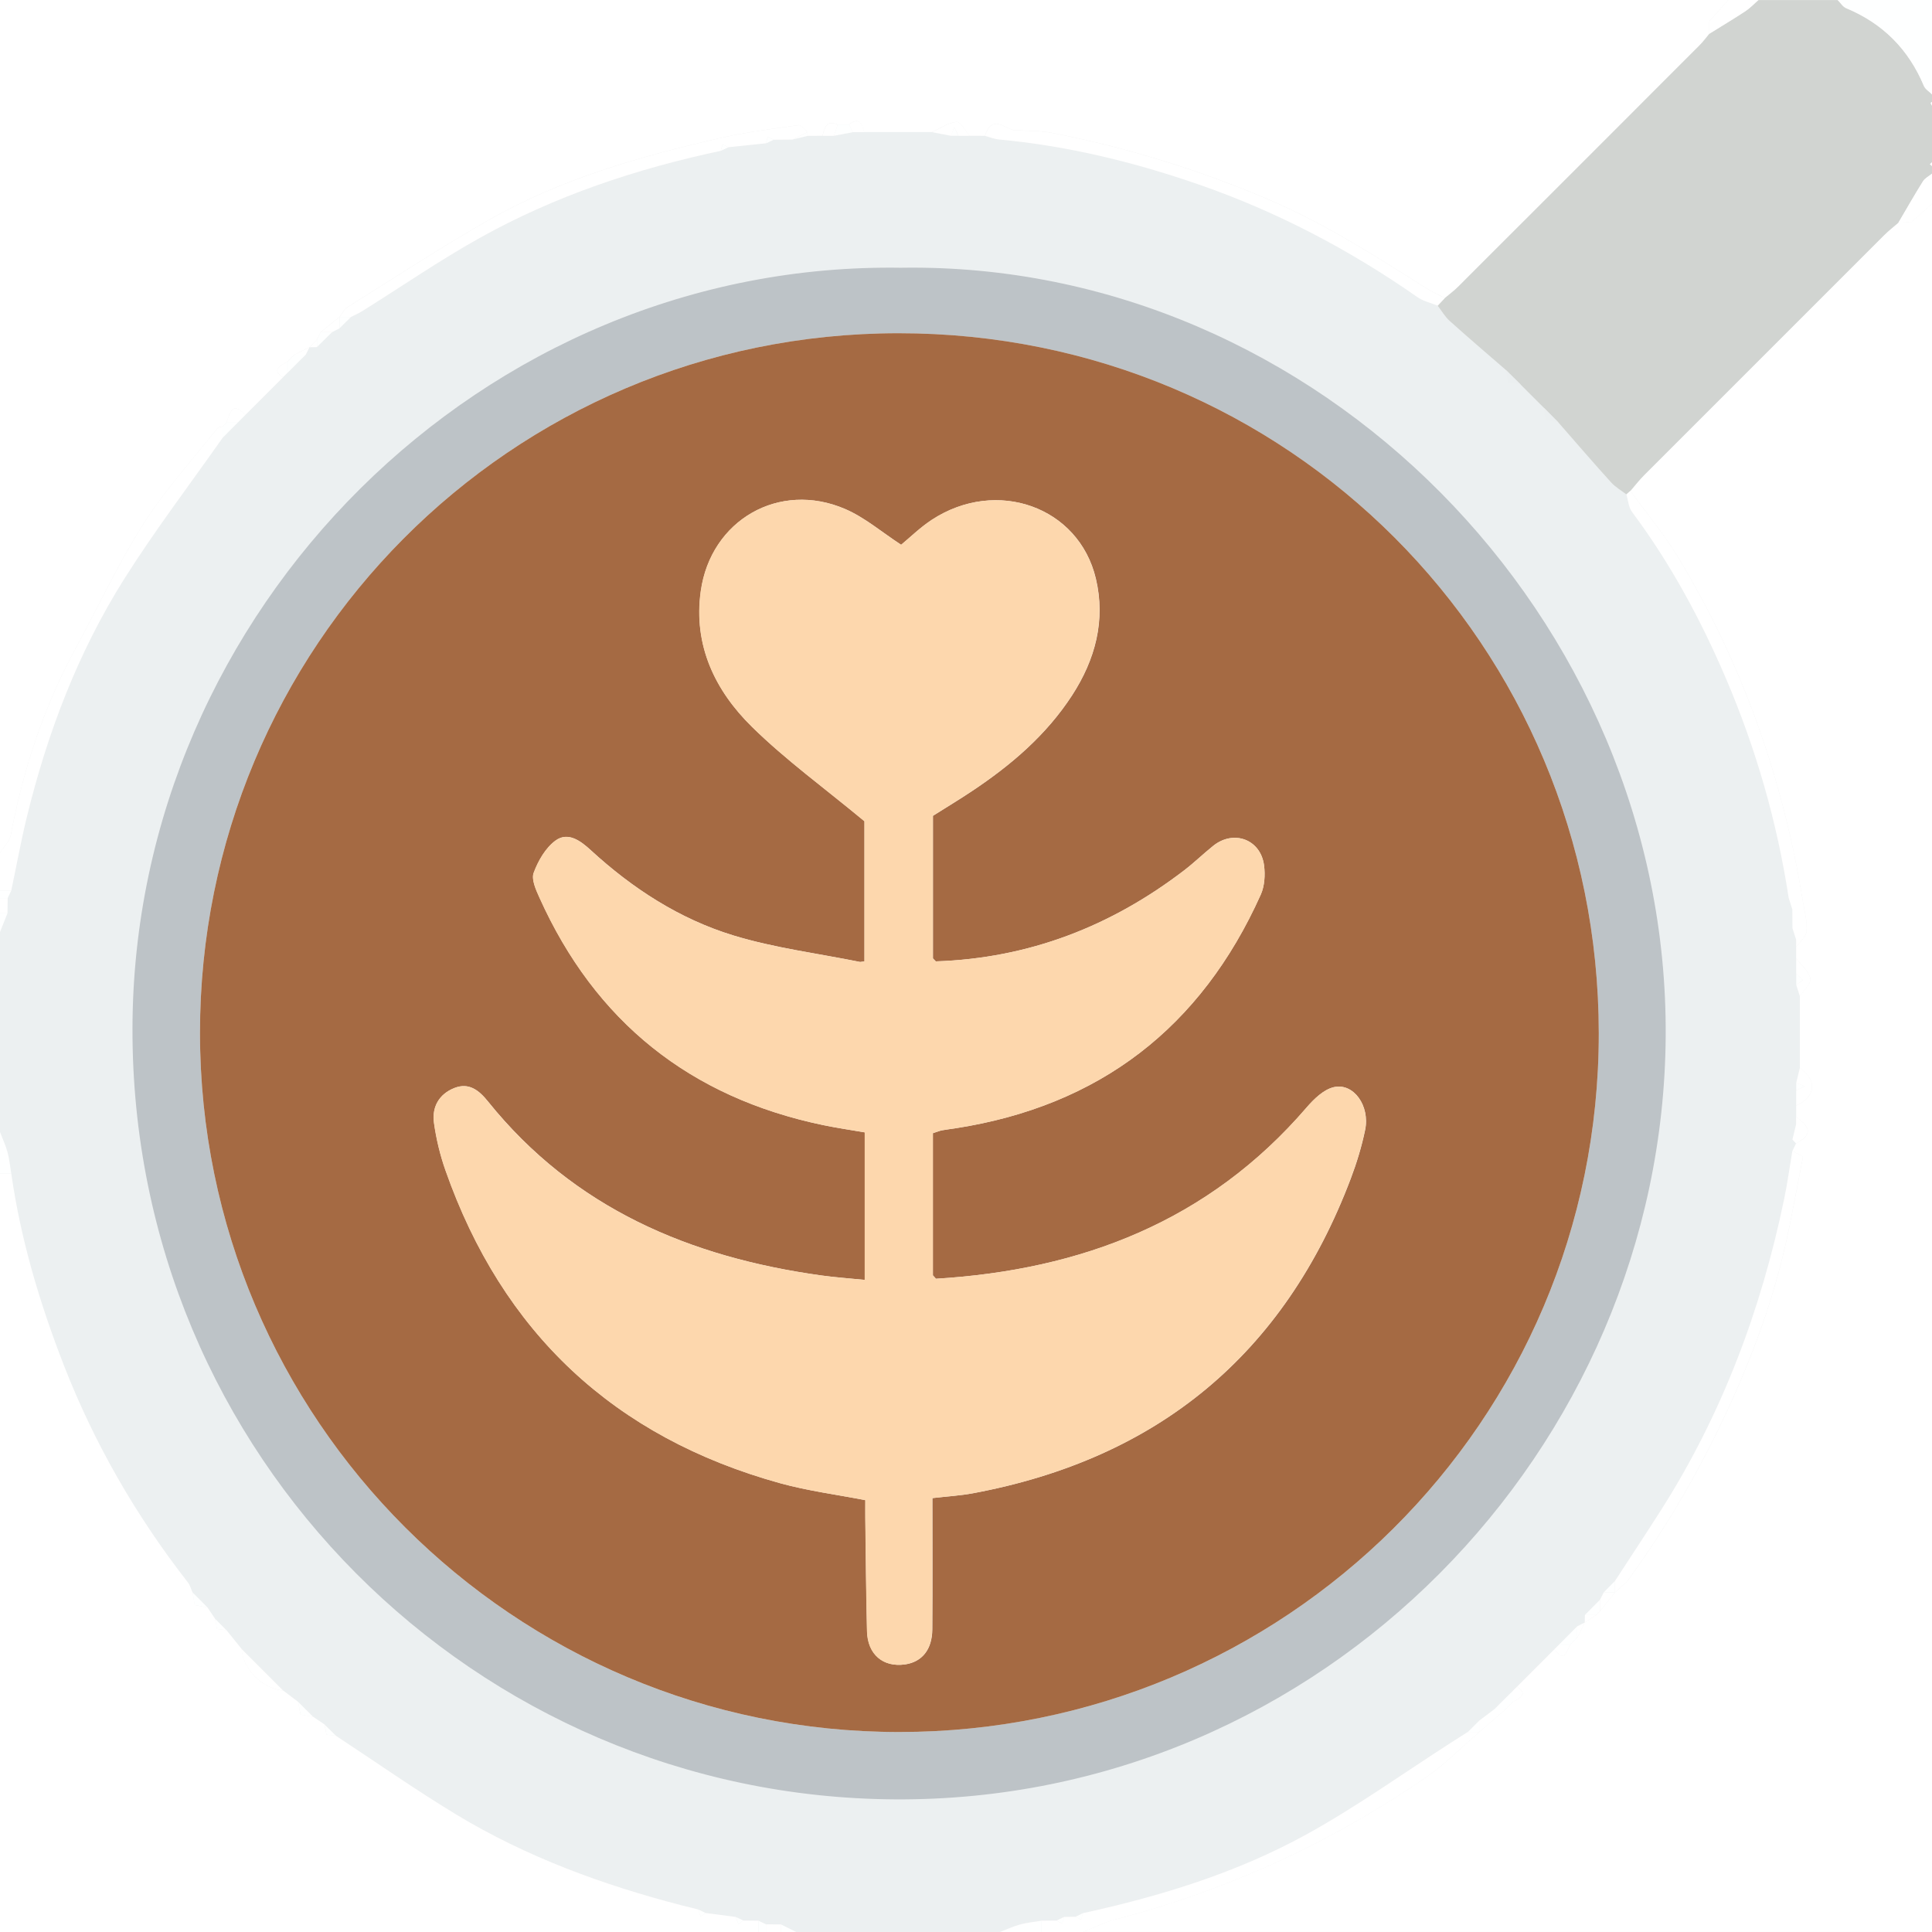
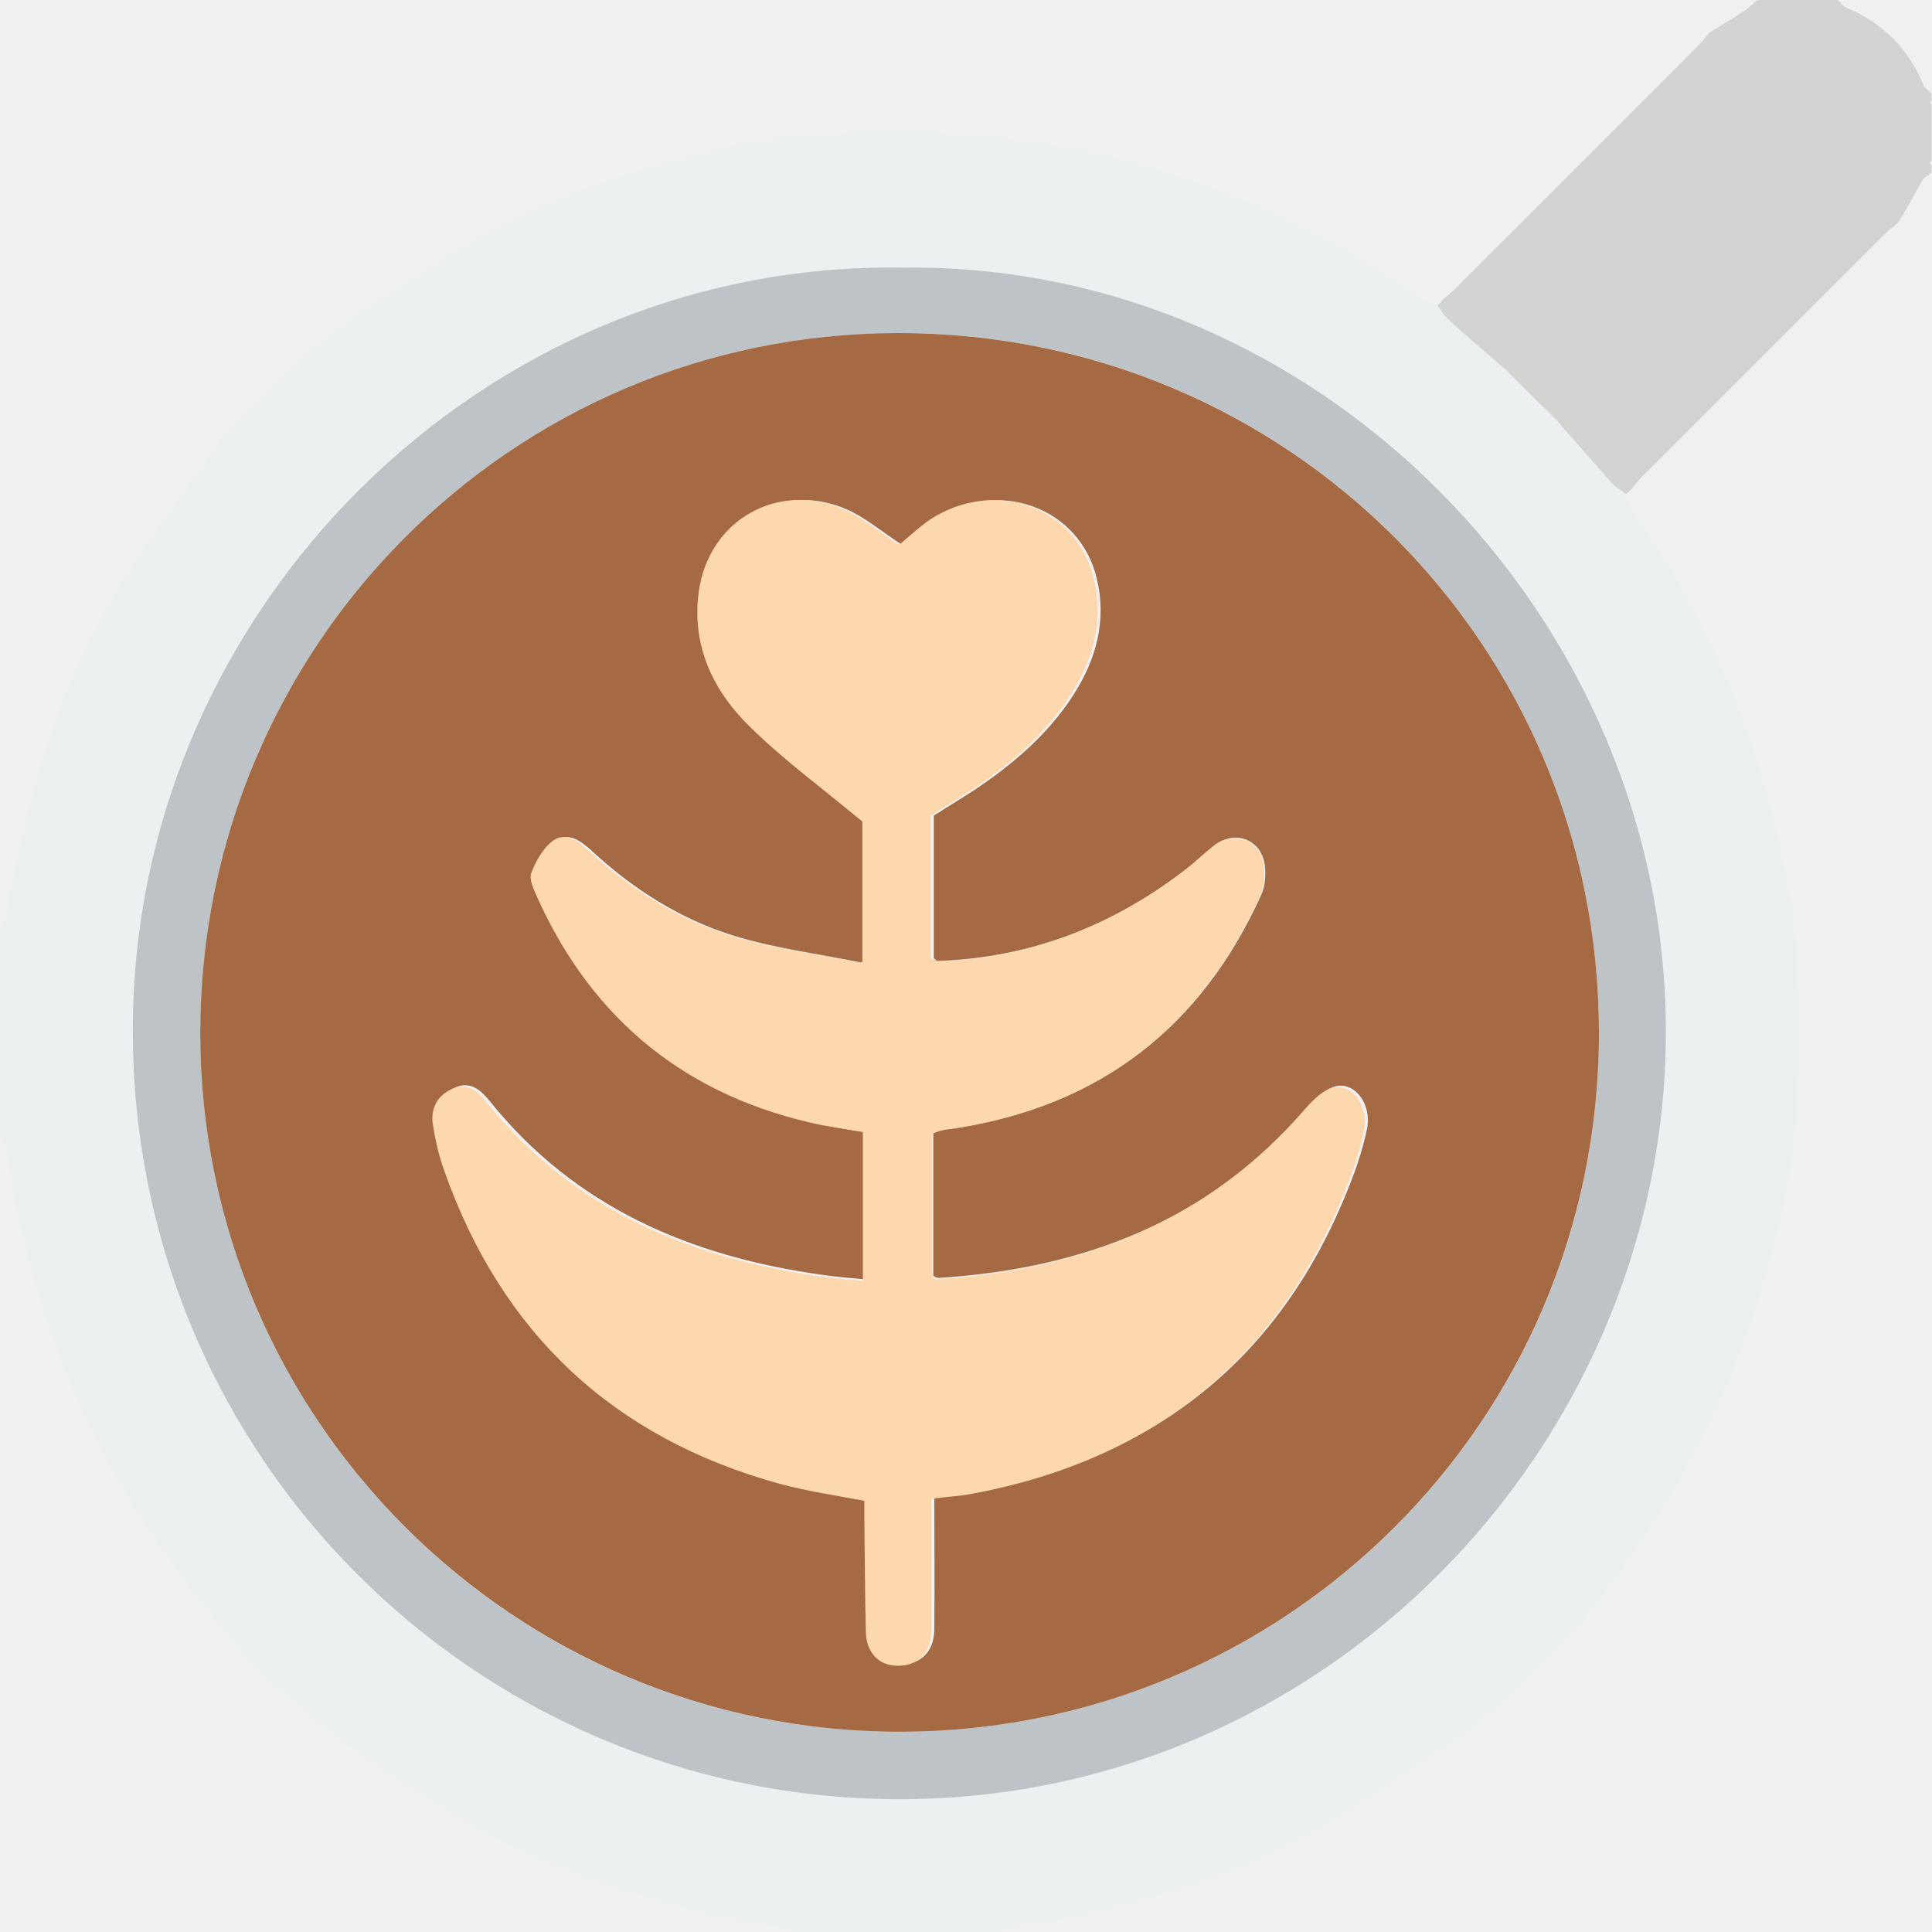
- <svg xmlns="http://www.w3.org/2000/svg" id="Layer_1" data-name="Layer 1" viewBox="0 0 384 384">
-   <defs>
-     <style>
-       .cls-1 {
-         fill: #fff;
-       }
- 
-       .cls-2 {
-         fill: #a56a43;
-       }
- 
-       .cls-3 {
-         fill: #d1d4d1;
-       }
- 
-       .cls-4 {
-         fill: #ebeff0;
-       }
- 
-       .cls-5 {
-         fill: #feffff;
-       }
- 
-       .cls-6 {
-         fill: #b57d55;
-       }
- 
-       .cls-7 {
-         fill: #cf9f76;
-       }
- 
-       .cls-8 {
-         fill: #bdc3c7;
-       }
- 
-       .cls-9 {
-         fill: #fdd7ad;
-       }
- 
-       .cls-10 {
-         fill: #ecf0f1;
-       }
-     </style>
-   </defs>
-   <path class="cls-10" d="m0,225v-39.75c.5-1.25,1-2.5,1.49-3.75,0-1,.02-2,.03-2.99.24-.5.48-1,.72-1.51,1.02-4.84,1.9-9.72,3.07-14.52,4.1-16.76,10.17-32.8,19.38-47.41,6.07-9.63,13.01-18.72,19.56-28.06,1-1,2-2.01,3-3.01.5-.5,1-1.01,1.5-1.51,2.5-2.5,4.99-5,7.49-7.49.25-.25.51-.5.76-.75,1.25-1.25,2.51-2.49,3.76-3.74.25-.5.5-.99.75-1.49,0,0,0,0,0,0,.5,0,.99-.02,1.49-.03,1-.99,2.01-1.99,3.01-2.98.5-.25.99-.51,1.49-.76l2.27-2.24c.75-.39,1.54-.72,2.26-1.17,7.79-4.87,15.37-10.1,23.39-14.57,14.97-8.35,31.1-13.72,47.84-17.28.5-.24,1.01-.48,1.51-.72,2.5-.26,4.99-.52,7.49-.78.5-.24,1.01-.48,1.51-.72,1.25-.01,2.49-.02,3.74-.03,1-.24,2-.48,3-.72,1,0,2-.02,3-.02.75,0,1.5,0,2.25,0,1.25-.24,2.51-.48,3.76-.72.75,0,1.49,0,2.24-.01,4.5,0,9,0,13.5,0,1.25.24,2.5.48,3.75.72.5,0,1,0,1.5,0,.75,0,1.5,0,2.25,0,1,0,2,0,3,.01.95.25,1.89.63,2.86.72,13.54,1.25,26.65,4.45,39.45,8.87,15.61,5.39,30.12,13,43.67,22.46,1.16.81,2.67,1.14,4.01,1.69.79,1.02,1.45,2.19,2.4,3.04,3.65,3.29,7.4,6.48,11.11,9.7.15.8.3,1.6.48,2.55.95.16,1.75.3,2.55.44,1.49,1.49,2.99,2.99,4.48,4.48.14.8.28,1.61.44,2.56.95.17,1.75.32,2.55.47,3.47,3.97,6.91,7.97,10.45,11.88.85.94,2.02,1.6,3.04,2.39.35,1.17.42,2.56,1.11,3.48,7.65,10.25,13.67,21.4,18.68,33.12,5.99,14.01,10.17,28.56,12.47,43.63.24.75.48,1.51.72,2.26,0,1.25.02,2.49.03,3.74.24.75.48,1.51.72,2.26,0,.5,0,.99.01,1.49,0,.75,0,1.5.01,2.25v3c0,.75,0,1.5,0,2.25.24.75.48,1.5.72,2.25,0,4.75,0,9.5,0,14.25-.24,1-.48,2-.72,3,0,.5,0,1,0,1.5,0,1,0,2,0,3v2.25c-.01.5-.02,1-.02,1.49-.24,1-.48,2-.73,3,.24.26.47.51.71.77-.24.5-.48.99-.72,1.49-.53,3.17-.96,6.36-1.62,9.51-4.57,22.1-12.38,42.92-24.56,62.01-2.99,4.68-6.05,9.31-9.08,13.97-.75.76-1.49,1.51-2.24,2.27-.25.5-.51.99-.76,1.49-1,1-1.99,2.01-2.99,3.01,0,.49-.02.99-.02,1.48,0,0,0,0,0,0-.5.25-.99.5-1.49.75-1.25,1.25-2.5,2.51-3.74,3.76-.25.25-.5.51-.75.76-2.5,2.5-5,5-7.49,7.49-.25.25-.51.5-.76.75-1.25,1.25-2.51,2.49-3.76,3.74-1,.75-1.99,1.5-2.99,2.26-.75.75-1.51,1.5-2.26,2.24-1.04.67-2.08,1.34-3.13,2-9.61,6.16-18.93,12.85-28.9,18.35-13.88,7.65-28.99,12.29-44.46,15.67-.5.24-1.01.48-1.51.72-.75,0-1.49.02-2.24.03-.5.24-1.01.48-1.51.72-1,.01-1.99.02-2.99.03-1.43.24-2.9.38-4.3.76-1.35.37-2.64.98-3.95,1.48h-40.5c-1-.5-2-1-3-1.49-1,0-2-.02-3-.02-.5-.24-1-.48-1.5-.72-1-.01-1.99-.02-2.99-.03-.5-.24-1.01-.48-1.51-.72-2-.26-3.99-.52-5.99-.78-.5-.24-1.01-.48-1.51-.72-1.08-.27-2.17-.52-3.25-.8-15.71-4.07-30.86-9.62-44.79-18.04-8.16-4.93-15.98-10.43-23.96-15.68-.75-.75-1.51-1.49-2.26-2.24-.75-.5-1.49-1.01-2.24-1.51-1-1-2.01-1.99-3.01-2.99-1-.75-1.99-1.51-2.99-2.26-2.75-2.75-5.5-5.5-8.26-8.26-1-1.25-2-2.49-3.01-3.74-.75-.75-1.5-1.51-2.25-2.26-.5-.75-1.01-1.49-1.51-2.24-1-1-1.99-2.01-2.99-3.01-.3-.66-.48-1.42-.92-1.98-10.31-13.23-18.61-27.62-24.69-43.26-4.78-12.3-8.54-24.89-10.41-38-.24-1.43-.38-2.9-.76-4.3-.37-1.35-.97-2.64-1.48-3.95ZM179.34,53.21C95.96,51.78,26.54,121.23,26.33,204.32c-.22,85.12,68.23,152.81,151.54,153.31,85,.51,152.67-69.7,153.2-151.7.54-83.12-69.12-153.9-151.73-152.73Z" />
-   <path class="cls-1" d="m56.24,75c-2.5,2.5-4.99,5-7.49,7.49-2.64-2.95-3.03-.3-3.75,1.51-.25.25-.5.5-.75.75-.35.11-.84.12-1.03.36-4.97,6.3-10.43,12.29-14.72,19.02-5.02,7.9-8.97,16.48-13.46,24.73-6.36,11.67-10.44,24.1-12.9,37.13C1.9,167.25.73,168.33,0,169.5c0-56.46,0-112.92,0-169.5,114.5,0,229,0,343.5,0-1.16,1.3-2.33,2.61-3.76,4.22,0,.56,0,1.52,0,2.48-.64.76-1.22,1.57-1.92,2.26-16.02,16.04-32.05,32.08-48.1,48.1-.78.78-1.69,1.44-2.55,2.16-1.2-.63-2.45-1.17-3.59-1.89-10.18-6.41-20.24-12.91-31.43-17.68-13.94-5.95-28.25-10.35-43.07-13.25-2.46-.48-5.03-.38-7.55-.55-2.08-.4-4.27-3.18-5.79,1.14-1,0-2,0-3-.01-.88-.98-1.84-2.82-2.64-2.75-1.67.14-3.25,1.29-4.87,2.02-4.5,0-9,0-13.5,0-.4-1.7-.97-3.05-3-1.51h-2.25c-2.26-.94-2.62.67-3,2.24-1,0-2,.02-3,.02,0-.25,0-.51,0-.76-.59-.48-1.25-1.44-1.76-1.37-5.15.73-10.34,1.36-15.4,2.52-16.13,3.69-32.02,8.19-46.48,16.5-9.44,5.42-18.58,11.39-27.81,17.17-.66.41-1.03,1.28-1.54,1.93-1.25,1-2.5,2-3.75,3-.25.5-.5,1-.75,1.5-.5.51-.99,1.01-1.49,1.52,0,0,0,0,0,0-1,.49-2.01.99-3.01,1.48-.5.5-1,1-1.5,1.5-2.24,1.13-2.43,1.89-.76,3Z" />
-   <path class="cls-1" d="m357.74,212.25c0-4.75,0-9.5,0-14.25.75-1.18,2.27-2.52,2.08-3.51-.29-1.46-1.81-2.68-2.81-4,0-.75,0-1.5-.01-2.25.74-1.07,2.02-2.1,2.09-3.21.13-1.97-.45-3.99-.77-5.98-3.94-24.29-12-47.11-24.72-68.19-2.81-4.66-6.35-8.87-9.55-13.29.89-1.03,1.72-2.12,2.68-3.08,15.92-15.94,31.85-31.87,47.79-47.79.87-.87,1.86-1.63,2.79-2.44,1.07-.06,2.13-.13,2.63-.16,1.63-1.45,2.85-2.53,4.06-3.61v343.5h-168.75c2.15-.84,4.25-1.91,6.47-2.49,22.33-5.84,43-15.31,61.97-28.43,3.7-2.56,6.89-5.87,10.32-8.83,1.75-1.5,3.5-3,5.25-4.5.5-.5,1-1,1.5-1.5,2.24-1.13,2.43-1.89.76-3,2.5-2.5,5-5,7.49-7.49,1.75,2.71,2.33.8,3-.76.5-.5,1-1,1.5-1.5.49-1,.99-2.01,1.48-3.01,0,0,0,0,0,0,.76-.49,1.51-.99,2.26-1.48.25-.25.5-.5.75-.75,1-1.25,2-2.5,3-3.75.95-.91,2.07-1.7,2.83-2.74,6.57-9.09,12.29-18.62,17.26-28.74,5.95-12.13,10.82-24.52,13.8-37.65,1.27-5.61,2.26-11.28,3.48-17.46-.54-.29-1.33-.72-2.11-1.15.24-.5.48-.99.72-1.49,3.1-1.65,3.11-3.04.03-5.26,0-.75,0-1.5,0-2.25,3.92-1.83,4.22-4.99.73-7.5Z" />
-   <path class="cls-1" d="m56.26,335.99c1,.75,1.99,1.51,2.99,2.26.15.8.3,1.59.48,2.53.94.17,1.73.32,2.53.46.75.5,1.49,1.01,2.24,1.51.12.66.25,1.31.38,2.03.74.08,1.31.15,1.87.21,7.97,5.24,15.8,10.74,23.96,15.68,13.93,8.42,29.07,13.97,44.79,18.04,1.08.28,2.17.53,3.25.8.15.42.29.84.5,1.41.47-.32.74-.5,1.01-.69,2,.26,3.99.52,5.99.78.15.42.29.84.5,1.41.47-.32.74-.51,1.01-.69,1,.01,1.99.02,2.99.03,0,.75,0,1.49,0,2.24H0v-150.75h2.24c1.87,13.1,5.63,25.69,10.41,38,6.08,15.64,14.37,30.03,24.69,43.26.44.56.62,1.31.92,1.98.14.8.29,1.6.46,2.54.94.18,1.73.33,2.53.48.5.75,1.01,1.49,1.51,2.24.12.66.24,1.32.37,2.03.74.09,1.31.16,1.88.22,1,1.25,2,2.49,3.01,3.74.32,4.09,4.16,7.94,8.26,8.26Z" />
-   <path class="cls-3" d="m377.31,44.27c-.93.81-1.92,1.57-2.79,2.44-15.94,15.92-31.87,31.85-47.79,47.79-.96.96-1.79,2.05-2.68,3.08-.26.23-.53.46-.79.69-1.02-.79-2.19-1.45-3.04-2.39-3.54-3.91-6.98-7.91-10.45-11.88-1-1.01-2-2.02-3-3.03-1.49-1.49-2.99-2.99-4.48-4.48-1.01-1-2.02-1.99-3.03-2.99-3.71-3.23-7.46-6.41-11.11-9.7-.95-.85-1.61-2.02-2.4-3.04.48-.51.95-1.01,1.43-1.52.85-.72,1.76-1.38,2.55-2.16,16.04-16.02,32.08-32.05,48.1-48.1.7-.7,1.28-1.51,1.92-2.26,2.4-1.49,4.83-2.94,7.18-4.49.94-.62,1.72-1.47,2.58-2.21.5,0,1,0,1.5,0h12.75c.5,0,1,0,1.5,0,.56.55,1.02,1.34,1.69,1.62,7.28,3.03,12.4,8.17,15.44,15.44.28.67,1.07,1.13,1.62,1.69v1.5c-.1.07-.29.18-.28.21.07.19.18.36.28.54v11.25c-.14.12-.28.25-.42.38.14.13.28.25.42.37v1.5c-.61.51-1.41.9-1.81,1.54-1.69,2.7-3.27,5.48-4.88,8.22Z" />
-   <path class="cls-1" d="m0,169.5c.73-1.17,1.9-2.25,2.14-3.51,2.46-13.03,6.55-25.46,12.9-37.13,4.49-8.24,8.44-16.82,13.46-24.73,4.28-6.74,9.75-12.73,14.72-19.02.19-.24.68-.24,1.03-.36v2.26c-6.55,9.33-13.48,18.42-19.56,28.06-9.21,14.61-15.29,30.65-19.38,47.41-1.17,4.8-2.05,9.68-3.07,14.52-.75,0-1.49,0-2.24,0,0-2.5,0-5,0-7.5Z" />
-   <path class="cls-1" d="m294,344.25c-3.43,2.96-6.62,6.26-10.32,8.83-18.96,13.12-39.63,22.6-61.97,28.43-2.22.58-4.31,1.65-6.47,2.49h-8.25v-2.24c1-.01,1.99-.02,2.99-.03.35.18.7.36,1.15.59.17-.63.27-.97.36-1.31.75,0,1.49-.02,2.24-.03.35.18.7.36,1.15.59.17-.63.27-.97.36-1.31,15.47-3.38,30.58-8.02,44.46-15.67,9.97-5.5,19.29-12.19,28.9-18.35,1.04-.67,2.08-1.34,3.13-2,.75,0,1.51,0,2.26,0Z" />
-   <path class="cls-5" d="m384,18.75c-.55-.56-1.34-1.02-1.62-1.69-3.04-7.27-8.16-12.41-15.44-15.44-.67-.28-1.13-1.07-1.69-1.62,6.25,0,12.5,0,18.75,0v18.75Z" />
-   <path class="cls-1" d="m349.5,0c-.86.74-1.64,1.59-2.58,2.21-2.36,1.55-4.79,3-7.18,4.49,0-.96,0-1.92,0-2.48C341.17,2.61,342.34,1.3,343.5,0c2,0,4,0,6,0Z" />
-   <path class="cls-1" d="m377.31,44.27c1.62-2.75,3.19-5.52,4.88-8.22.4-.64,1.19-1.04,1.81-1.54v6c-1.22,1.08-2.43,2.16-4.06,3.61-.5.03-1.56.09-2.63.16Z" />
-   <path class="cls-5" d="m207,381.76v2.24h-8.25c1.32-.5,2.6-1.11,3.95-1.48,1.4-.38,2.86-.52,4.3-.76Z" />
-   <path class="cls-5" d="m2.24,233.25H0c0-2.75,0-5.5,0-8.25.5,1.32,1.11,2.6,1.48,3.95.38,1.4.52,2.86.76,4.3Z" />
-   <path class="cls-5" d="m1.49,181.5c-.5,1.25-1,2.5-1.49,3.75v-3.75c.5,0,1,0,1.49,0Z" />
-   <path class="cls-5" d="m155.25,382.51c1,.5,2,1,3,1.49h-3c0-.5,0-1,0-1.49Z" />
-   <path class="cls-1" d="m155.25,382.51c0,.5,0,1,0,1.49h-3c0-.51,0-1.01,0-1.52,1,0,2,.02,3,.02Z" />
-   <path class="cls-1" d="m1.49,181.5c-.5,0-1,0-1.49,0v-3c.51,0,1.02,0,1.52,0,0,1-.02,2-.03,2.99Z" />
-   <path class="cls-5" d="m152.25,382.48c0,.51,0,1.01,0,1.52h-1.5c0-.75,0-1.49,0-2.24.5.24,1,.48,1.5.72Z" />
-   <path class="cls-5" d="m1.52,178.51c-.51,0-1.02,0-1.52,0v-1.5c.75,0,1.49,0,2.24,0-.24.5-.48,1-.72,1.51Z" />
-   <path class="cls-1" d="m384,33c-.14-.12-.28-.24-.42-.37.14-.13.28-.25.42-.38v.75Z" />
-   <path class="cls-5" d="m384,21c-.1-.18-.22-.35-.28-.54-.01-.03.18-.14.28-.21v.75Z" />
-   <path class="cls-8" d="m179.34,53.21c82.61-1.17,152.27,69.6,151.73,152.73-.53,82-68.2,152.21-153.2,151.7-83.31-.5-151.76-68.19-151.54-153.31.21-83.09,69.64-152.55,153.01-151.11Zm-.6,291.04c76.46,0,139.07-61.56,139.03-138.89-.04-77.04-61.67-139.16-139.21-139.13-77.25.03-138.84,62.55-138.81,139.09.03,76.69,62.33,138.98,138.99,138.93Z" />
-   <path class="cls-1" d="m287.17,59.23c-.48.51-.95,1.01-1.43,1.52-1.34-.55-2.85-.87-4.01-1.69-13.55-9.46-28.06-17.07-43.67-22.46-12.8-4.42-25.92-7.62-39.45-8.87-.97-.09-1.91-.48-2.86-.72,1.52-4.33,3.71-1.54,5.79-1.14,2.52.17,5.09.07,7.55.55,14.81,2.9,29.13,7.3,43.07,13.25,11.19,4.78,21.24,11.27,31.43,17.68,1.14.72,2.39,1.26,3.59,1.89Z" />
-   <path class="cls-1" d="m67.5,63c.51-.65.88-1.52,1.54-1.93,9.24-5.78,18.37-11.75,27.81-17.17,14.46-8.3,30.35-12.81,46.48-16.5,5.06-1.16,10.25-1.79,15.4-2.52.51-.07,1.17.89,1.76,1.37-1,.5-2,.99-3,1.49-1.25.01-2.49.02-3.74.03-.35-.18-.7-.36-1.15-.6-.17.63-.27.97-.36,1.31-2.5.26-4.99.52-7.49.78-.35-.18-.7-.36-1.15-.59-.17.63-.27.97-.36,1.31-16.74,3.56-32.87,8.93-47.84,17.28-8.01,4.47-15.6,9.7-23.39,14.57-.72.45-1.5.78-2.26,1.17-.75,0-1.51,0-2.26,0Z" />
-   <path class="cls-1" d="m323.26,98.26c.26-.23.53-.46.79-.69,3.2,4.42,6.74,8.64,9.55,13.29,12.71,21.09,20.78,43.9,24.72,68.19.32,1.99.9,4.01.77,5.98-.07,1.11-1.36,2.14-2.09,3.21,0-.5,0-.99-.01-1.49-.24-.75-.48-1.51-.72-2.26,0-1.25-.02-2.49-.03-3.74-.24-.75-.48-1.51-.72-2.26-2.3-15.07-6.48-29.62-12.47-43.63-5.01-11.72-11.03-22.88-18.68-33.12-.69-.92-.75-2.31-1.11-3.48Z" />
-   <path class="cls-1" d="m356.25,228.75c.79.43,1.58.86,2.11,1.15-1.22,6.18-2.21,11.85-3.48,17.46-2.98,13.14-7.85,25.52-13.8,37.65-4.97,10.13-10.69,19.66-17.26,28.74-.76,1.05-1.88,1.84-2.83,2.74,0-.75,0-1.51,0-2.26,3.03-4.66,6.1-9.29,9.08-13.97,12.17-19.09,19.98-39.91,24.56-62.01.65-3.15,1.08-6.34,1.62-9.51Z" />
-   <path class="cls-1" d="m56.26,335.99c-4.09-.32-7.94-4.16-8.26-8.26,2.75,2.75,5.5,5.5,8.26,8.26Z" />
-   <path class="cls-1" d="m185.25,26.26c1.62-.73,3.2-1.88,4.87-2.02.8-.07,1.75,1.77,2.64,2.75-.75,0-1.5,0-2.25,0-.22-.42-.43-.84-.87-1.71-.34.92-.48,1.32-.62,1.71-1.25-.24-2.5-.48-3.75-.72Z" />
-   <path class="cls-1" d="m357.74,212.25c3.49,2.51,3.19,5.67-.73,7.5,0-1,0-2,0-3,.42-.22.84-.43,1.71-.87-.92-.34-1.32-.48-1.71-.62.24-1,.48-2,.72-3Z" />
-   <path class="cls-1" d="m357.01,190.5c1,1.32,2.51,2.53,2.81,4,.2.99-1.32,2.33-2.08,3.51-.24-.75-.48-1.5-.72-2.25.44-.32.88-.64,1.32-.95-.44-.43-.89-.86-1.33-1.3,0-1,0-2,0-3Z" />
-   <path class="cls-1" d="m299.25,339.75c-1.75,1.5-3.5,3-5.25,4.5,0-.75,0-1.5,0-2.25,1-.75,1.99-1.5,2.99-2.26.75,0,1.51,0,2.26,0Z" />
-   <path class="cls-1" d="m357,222c3.07,2.22,3.06,3.61-.03,5.26-.24-.26-.47-.51-.71-.77.24-1,.48-2,.73-3v-1.49Z" />
-   <path class="cls-1" d="m45,84c.72-1.81,1.11-4.46,3.75-1.51-.5.5-1,1.01-1.5,1.51h-2.25Z" />
-   <path class="cls-1" d="m63.75,66c1.25-1,2.5-2,3.75-3,0,.75,0,1.5,0,2.25-.5.25-.99.51-1.49.76-.75,0-1.51,0-2.26,0Z" />
-   <path class="cls-1" d="m321,316.5c-1,1.25-2,2.5-3,3.75,0-.75,0-1.51,0-2.26.25-.5.51-.99.76-1.49.75,0,1.5,0,2.25,0Z" />
-   <path class="cls-5" d="m166.5,24.75h2.25c.25.51.51,1.01.76,1.52-1.25.24-2.51.48-3.76.72.25-.75.5-1.49.75-2.24Z" />
-   <path class="cls-5" d="m299.25,339.75c-.75,0-1.51,0-2.26,0,1.25-1.25,2.51-2.49,3.76-3.74,0,.75,0,1.5,0,2.25-.5.5-1,1-1.5,1.5Z" />
-   <path class="cls-5" d="m313.5,325.5c-.5.5-1,1-1.5,1.5-.75,0-1.5,0-2.25,0,1.25-1.25,2.5-2.51,3.74-3.76,0,.75,0,1.51,0,2.26Z" />
-   <path class="cls-5" d="m57,72c.5-.5,1-1,1.5-1.5.75,0,1.51,0,2.26,0-1.25,1.25-2.51,2.49-3.76,3.74,0-.75,0-1.5,0-2.24Z" />
-   <path class="cls-1" d="m166.5,24.75c-.25.75-.5,1.49-.75,2.24-.75,0-1.5,0-2.25,0,.38-1.57.74-3.18,3-2.24Z" />
-   <path class="cls-1" d="m57,72c0,.75,0,1.5,0,2.24-.25.25-.51.5-.76.75-1.67-1.11-1.48-1.87.76-3Z" />
-   <path class="cls-1" d="m309.75,327c.75,0,1.5,0,2.25,0-.67,1.56-1.25,3.47-3,.76.25-.25.5-.51.75-.76Z" />
-   <path class="cls-1" d="m169.51,26.27c-.25-.51-.51-1.01-.76-1.52,2.03-1.55,2.6-.2,3,1.51-.75,0-1.49,0-2.24.01Z" />
-   <path class="cls-1" d="m300.75,338.25c0-.75,0-1.5,0-2.25.25-.25.51-.5.76-.75,1.67,1.11,1.48,1.87-.76,3Z" />
-   <path class="cls-5" d="m62.26,341.25c-.8-.15-1.6-.29-2.53-.46-.18-.93-.33-1.73-.48-2.53,1,1,2.01,1.99,3.01,2.99Z" />
-   <path class="cls-5" d="m317.99,317.99c0,.75,0,1.51,0,2.26-.25.25-.5.5-.75.75h-2.24c1-1,1.99-2.01,2.99-3.01Z" />
-   <path class="cls-5" d="m41.24,319.5c-.8-.15-1.59-.3-2.53-.48-.17-.94-.31-1.74-.46-2.54,1,1,1.99,2.01,2.99,3.01Z" />
-   <path class="cls-5" d="m63.75,66c.75,0,1.51,0,2.26,0-1,.99-2.01,1.99-3.01,2.98,0-.5,0-.99,0-1.49.25-.5.5-1,.75-1.5Z" />
-   <path class="cls-5" d="m45,84h2.25c-1,1-2,2.01-3,3.01,0-.75,0-1.51,0-2.26.25-.25.5-.5.75-.75Z" />
-   <path class="cls-4" d="m306.77,80.97c1,1.01,2,2.02,3,3.03-.8-.15-1.61-.3-2.55-.47-.16-.95-.3-1.75-.44-2.56Z" />
-   <path class="cls-4" d="m299.25,73.49c1.01,1,2.02,1.99,3.03,2.99-.8-.14-1.61-.28-2.55-.44-.18-.94-.33-1.75-.48-2.55Z" />
-   <path class="cls-1" d="m313.5,325.5c0-.75,0-1.51,0-2.26.5-.25.99-.5,1.49-.75-.5,1-.99,2.01-1.48,3.01Z" />
-   <path class="cls-5" d="m157.5,27.74c1-.5,2-.99,3-1.49,0,.25,0,.51,0,.76-1,.24-2,.48-3,.72Z" />
-   <path class="cls-1" d="m60.76,70.5c-.75,0-1.51,0-2.26,0,1-.5,2.01-.99,3.01-1.48-.25.5-.5.99-.75,1.49Z" />
-   <path class="cls-5" d="m356.99,223.49c-.24,1-.48,2-.73,3,.24-1,.48-2,.73-3Z" />
-   <path class="cls-5" d="m355.51,178.5c.24.75.48,1.51.72,2.26-.24-.75-.48-1.51-.72-2.26Z" />
-   <path class="cls-5" d="m357.01,193.5c.44.43.89.86,1.33,1.3-.44.32-.88.64-1.32.95,0-.75,0-1.5,0-2.25Z" />
-   <path class="cls-5" d="m321,316.5c-.75,0-1.5,0-2.25,0,.75-.76,1.49-1.51,2.24-2.27,0,.75,0,1.51,0,2.26Z" />
-   <path class="cls-1" d="m315.01,321h2.24c-.75.5-1.51.99-2.26,1.48,0-.5.02-.99.02-1.48Z" />
-   <path class="cls-5" d="m66.76,345c-.57-.07-1.14-.13-1.87-.21-.14-.71-.26-1.37-.38-2.03.75.75,1.51,1.49,2.26,2.24Z" />
-   <path class="cls-5" d="m356.26,184.5c.24.75.48,1.51.72,2.26-.24-.75-.48-1.51-.72-2.26Z" />
-   <path class="cls-5" d="m67.5,65.25c0-.75,0-1.5,0-2.25.75,0,1.51,0,2.26,0-.75.75-1.51,1.49-2.27,2.24Z" />
-   <path class="cls-5" d="m294,342c0,.75,0,1.5,0,2.25-.75,0-1.51,0-2.26,0,.75-.75,1.51-1.5,2.26-2.24Z" />
-   <path class="cls-5" d="m45,324c-.57-.07-1.13-.14-1.88-.22-.13-.72-.25-1.38-.37-2.03.75.75,1.5,1.51,2.25,2.26Z" />
-   <path class="cls-1" d="m63,67.5c0,.5,0,.99,0,1.49-.5,0-.99.02-1.49.03.5-.5.99-1.01,1.49-1.51Z" />
-   <path class="cls-5" d="m357.02,215.25c.39.14.78.29,1.71.62-.87.44-1.29.66-1.71.87,0-.5,0-1,0-1.5Z" />
-   <path class="cls-5" d="m143.25,29.99c.09-.34.19-.68.36-1.31.45.23.8.41,1.15.59-.5.24-1.01.48-1.51.72Z" />
-   <path class="cls-5" d="m140.26,380.23c-.27.19-.55.37-1.01.69-.2-.57-.35-.99-.5-1.41.5.24,1.01.48,1.51.72Z" />
-   <path class="cls-5" d="m215.25,380.26c-.09.34-.19.68-.36,1.31-.45-.23-.8-.41-1.15-.59.5-.24,1.01-.48,1.51-.72Z" />
-   <path class="cls-5" d="m147.76,381.73c-.27.19-.55.37-1.01.69-.2-.57-.35-.99-.5-1.41.5.24,1.01.48,1.51.72Z" />
-   <path class="cls-5" d="m211.5,381.01c-.09.34-.19.68-.36,1.31-.45-.23-.8-.41-1.15-.59.5-.24,1.01-.48,1.51-.72Z" />
-   <path class="cls-5" d="m152.25,28.49c.09-.34.19-.68.36-1.31.45.23.8.42,1.15.6-.5.24-1.01.48-1.51.72Z" />
-   <path class="cls-5" d="m189,26.98c.14-.39.29-.78.62-1.71.44.87.66,1.29.87,1.71-.5,0-1,0-1.5,0Z" />
-   <path class="cls-2" d="m178.74,344.25c-76.66.04-138.96-62.24-138.99-138.93-.03-76.54,61.56-139.06,138.81-139.09,77.54-.03,139.17,62.09,139.21,139.13.04,77.33-62.58,138.89-139.03,138.89Zm6.68-90.75v-28.27c.86-.28,1.32-.47,1.81-.57.86-.16,1.73-.25,2.59-.39,28.7-4.43,48.9-20.03,60.76-46.44.77-1.71.91-3.93.66-5.83-.67-5.17-6.04-7.16-10.11-3.88-1.95,1.56-3.74,3.31-5.72,4.83-14.57,11.18-30.94,17.52-49.4,18.13-.19-.2-.38-.39-.57-.59v-28.34c2.73-1.72,5.29-3.26,7.77-4.92,7.75-5.16,14.75-11.12,19.88-19.02,4.62-7.12,6.7-14.91,4.73-23.2-3.39-14.32-19.75-20.09-32.58-11.71-2.35,1.54-4.39,3.55-6.12,4.98-3.85-2.51-7.23-5.43-11.13-7.11-13.1-5.64-26.7,2.18-28.69,16.31-1.52,10.78,2.83,19.78,10.19,27,6.71,6.59,14.41,12.17,22.34,18.75v27.85c-.28.04-.57.08-.85.12-8.4-1.7-17-2.78-25.16-5.26-10.73-3.27-20.1-9.34-28.4-16.97-2-1.84-4.52-3.71-6.98-1.91-1.99,1.45-3.47,4.03-4.35,6.41-.49,1.33.45,3.4,1.15,4.95,11.09,24.65,29.93,39.68,56.37,45.2,2.74.57,5.52.97,8.28,1.45v29.32c-3.15-.32-5.85-.5-8.53-.87-26.23-3.62-49.28-13.37-66.34-34.57-1.76-2.19-3.76-3.87-6.72-2.69-3.03,1.21-4.46,3.77-4.03,6.9.44,3.18,1.2,6.38,2.27,9.41,11.34,32.32,33.56,53.11,66.56,62.24,5.47,1.51,11.16,2.24,16.9,3.36,0,1.33-.01,2.45,0,3.57.1,7.49.15,14.99.34,22.48.11,4.62,3.21,7.22,7.57,6.59,3.36-.49,5.37-2.96,5.4-6.97.06-8.6.02-17.2.02-26.08,2.94-.34,5.55-.49,8.11-.97,36.67-6.85,61.81-27.57,75.04-62.53,1.19-3.14,2.18-6.39,2.86-9.68.99-4.79-2.3-9.4-6.22-8.5-2.03.47-3.98,2.37-5.44,4.08-19.4,22.54-44.67,32.25-73.64,34-.2-.22-.39-.44-.59-.66Z" />
-   <path class="cls-9" d="m186.01,191.08c18.46-.61,34.82-6.95,49.4-18.13,1.98-1.52,3.78-3.27,5.72-4.83,4.08-3.27,9.44-1.29,10.11,3.88.25,1.9.11,4.12-.66,5.83-11.86,26.41-32.06,42.01-60.76,46.44-.86.13-1.73.22-2.59.39-.48.09-.95.29-1.81.57,0,9.37,0,18.82,0,28.27.2.22.39.44.59.66,28.97-1.75,54.25-11.46,73.64-34,1.47-1.7,3.41-3.61,5.44-4.08,3.92-.9,7.21,3.71,6.22,8.5-.68,3.29-1.67,6.54-2.86,9.68-13.23,34.96-38.37,55.68-75.04,62.53-2.55.48-5.17.62-8.11.97,0,8.88.04,17.48-.02,26.08-.03,4.01-2.04,6.48-5.4,6.97-4.36.63-7.46-1.97-7.57-6.59-.19-7.49-.23-14.99-.34-22.48-.02-1.12,0-2.23,0-3.57-5.75-1.12-11.44-1.85-16.9-3.36-33-9.13-55.22-29.92-66.56-62.24-1.06-3.03-1.83-6.23-2.27-9.41-.43-3.13,1-5.69,4.03-6.9,2.96-1.18,4.96.5,6.72,2.69,17.06,21.2,40.11,30.95,66.34,34.57,2.68.37,5.38.56,8.53.87v-29.32c-2.76-.48-5.54-.88-8.28-1.45-26.44-5.51-45.28-20.55-56.37-45.2-.7-1.55-1.65-3.62-1.15-4.95.88-2.38,2.36-4.96,4.35-6.41,2.47-1.8,4.98.07,6.98,1.91,8.3,7.62,17.67,13.7,28.4,16.97,8.16,2.49,16.76,3.56,25.16,5.26.28-.04.57-.08.85-.12v-27.85c-7.93-6.58-15.63-12.16-22.34-18.75-7.35-7.22-11.7-16.22-10.19-27,1.99-14.12,15.59-21.95,28.69-16.31,3.91,1.68,7.28,4.6,11.13,7.11,1.73-1.42,3.77-3.44,6.12-4.98,12.83-8.38,29.19-2.61,32.58,11.71,1.96,8.28-.11,16.08-4.73,23.2-5.13,7.9-12.13,13.86-19.88,19.02-2.49,1.65-5.05,3.2-7.77,4.92,0,9.42,0,18.88,0,28.34.19.2.38.39.57.59Z" />
-   <path class="cls-6" d="m186.01,191.08c-.19-.2-.38-.39-.57-.59.19.2.38.39.57.59Z" />
-   <path class="cls-6" d="m186.01,254.16c-.2-.22-.39-.44-.59-.66.2.22.39.44.59.66Z" />
-   <path class="cls-7" d="m171.82,191.09c-.28.04-.57.08-.85.12.28-.04.57-.08.85-.12Z" />
+ <svg xmlns="http://www.w3.org/2000/svg" version="1.1" id="Layer_1" x="0px" y="0px" viewBox="0 0 384 384" style="enable-background:new 0 0 384 384;" xml:space="preserve">
+   <style type="text/css">
+ 	.st0{fill:#ECF0F1;}
+ 	.st1{fill:#D1D4D1;}
+ 	.st2{fill:#BDC3C7;}
+ 	.st3{fill:#EBEFF0;}
+ 	.st4{fill:#A56A43;}
+ 	.st5{fill:#FDD7AD;}
+ 	.st6{fill:#B57D55;}
+ 	.st7{fill:#CF9F76;}
+ </style>
+   <path class="st0" d="M0,225v-39.8c0.5-1.2,1-2.5,1.5-3.8c0-1,0-2,0-3c0.2-0.5,0.5-1,0.7-1.5c1-4.8,1.9-9.7,3.1-14.5  c4.1-16.8,10.2-32.8,19.4-47.4c6.1-9.6,13-18.7,19.6-28.1c1-1,2-2,3-3c0.5-0.5,1-1,1.5-1.5c2.5-2.5,5-5,7.5-7.5  c0.2-0.2,0.5-0.5,0.8-0.8c1.2-1.2,2.5-2.5,3.8-3.7c0.2-0.5,0.5-1,0.8-1.5l0,0c0.5,0,1,0,1.5,0c1-1,2-2,3-3c0.5-0.2,1-0.5,1.5-0.8  l2.3-2.2c0.8-0.4,1.5-0.7,2.3-1.2c7.8-4.9,15.4-10.1,23.4-14.6c15-8.4,31.1-13.7,47.8-17.3c0.5-0.2,1-0.5,1.5-0.7  c2.5-0.3,5-0.5,7.5-0.8c0.5-0.2,1-0.5,1.5-0.7c1.2,0,2.5,0,3.7,0c1-0.2,2-0.5,3-0.7c1,0,2,0,3,0c0.8,0,1.5,0,2.2,0  c1.2-0.2,2.5-0.5,3.8-0.7c0.8,0,1.5,0,2.2,0c4.5,0,9,0,13.5,0c1.2,0.2,2.5,0.5,3.8,0.7c0.5,0,1,0,1.5,0c0.8,0,1.5,0,2.2,0  c1,0,2,0,3,0c0.9,0.2,1.9,0.6,2.9,0.7c13.5,1.2,26.6,4.4,39.4,8.9c15.6,5.4,30.1,13,43.7,22.5c1.2,0.8,2.7,1.1,4,1.7  c0.8,1,1.5,2.2,2.4,3c3.6,3.3,7.4,6.5,11.1,9.7c0.1,0.8,0.3,1.6,0.5,2.6c1,0.2,1.8,0.3,2.5,0.4c1.5,1.5,3,3,4.5,4.5  c0.1,0.8,0.3,1.6,0.4,2.6c1,0.2,1.8,0.3,2.5,0.5c3.5,4,6.9,8,10.5,11.9c0.9,0.9,2,1.6,3,2.4c0.4,1.2,0.4,2.6,1.1,3.5  c7.6,10.2,13.7,21.4,18.7,33.1c6,14,10.2,28.6,12.5,43.6c0.2,0.8,0.5,1.5,0.7,2.3c0,1.2,0,2.5,0,3.7c0.2,0.8,0.5,1.5,0.7,2.3  c0,0.5,0,1,0,1.5c0,0.8,0,1.5,0,2.2v3c0,0.8,0,1.5,0,2.2c0.2,0.8,0.5,1.5,0.7,2.2c0,4.8,0,9.5,0,14.2c-0.2,1-0.5,2-0.7,3  c0,0.5,0,1,0,1.5c0,1,0,2,0,3v2.2c0,0.5,0,1,0,1.5c-0.2,1-0.5,2-0.7,3c0.2,0.3,0.5,0.5,0.7,0.8c-0.2,0.5-0.5,1-0.7,1.5  c-0.5,3.2-1,6.4-1.6,9.5c-4.6,22.1-12.4,42.9-24.6,62c-3,4.7-6,9.3-9.1,14c-0.8,0.8-1.5,1.5-2.2,2.3c-0.2,0.5-0.5,1-0.8,1.5  c-1,1-2,2-3,3c0,0.5,0,1,0,1.5l0,0c-0.5,0.2-1,0.5-1.5,0.8c-1.2,1.2-2.5,2.5-3.7,3.8c-0.2,0.2-0.5,0.5-0.8,0.8c-2.5,2.5-5,5-7.5,7.5  c-0.2,0.2-0.5,0.5-0.8,0.8c-1.2,1.2-2.5,2.5-3.8,3.7c-1,0.8-2,1.5-3,2.3c-0.8,0.8-1.5,1.5-2.3,2.2c-1,0.7-2.1,1.3-3.1,2  c-9.6,6.2-18.9,12.9-28.9,18.4c-13.9,7.6-29,12.3-44.5,15.7c-0.5,0.2-1,0.5-1.5,0.7c-0.8,0-1.5,0-2.2,0c-0.5,0.2-1,0.5-1.5,0.7  c-1,0-2,0-3,0c-1.4,0.2-2.9,0.4-4.3,0.8c-1.4,0.4-2.6,1-3.9,1.5h-40.5c-1-0.5-2-1-3-1.5c-1,0-2,0-3,0c-0.5-0.2-1-0.5-1.5-0.7  c-1,0-2,0-3,0c-0.5-0.2-1-0.5-1.5-0.7c-2-0.3-4-0.5-6-0.8c-0.5-0.2-1-0.5-1.5-0.7c-1.1-0.3-2.2-0.5-3.2-0.8  c-15.7-4.1-30.9-9.6-44.8-18c-8.2-4.9-16-10.4-24-15.7c-0.8-0.8-1.5-1.5-2.3-2.2c-0.8-0.5-1.5-1-2.2-1.5c-1-1-2-2-3-3  c-1-0.8-2-1.5-3-2.3c-2.8-2.8-5.5-5.5-8.3-8.3c-1-1.2-2-2.5-3-3.7c-0.8-0.8-1.5-1.5-2.2-2.3c-0.5-0.8-1-1.5-1.5-2.2c-1-1-2-2-3-3  c-0.3-0.7-0.5-1.4-0.9-2c-10.3-13.2-18.6-27.6-24.7-43.3c-4.8-12.3-8.5-24.9-10.4-38c-0.2-1.4-0.4-2.9-0.8-4.3  C1.1,227.6,0.5,226.3,0,225L0,225z M179.4,53.2c-83.4-1.4-152.8,68-153,151.1c-0.2,85.1,68.2,152.8,151.5,153.3  c85,0.5,152.7-69.7,153.2-151.7C331.6,122.8,262,52,179.4,53.2L179.4,53.2z" />
+   <path class="st1" d="M377.3,44.2c-0.9,0.8-1.9,1.6-2.8,2.4c-15.9,15.9-31.9,31.9-47.8,47.8c-1,1-1.8,2.1-2.7,3.1  c-0.3,0.2-0.5,0.5-0.8,0.7c-1-0.8-2.2-1.4-3-2.4c-3.5-3.9-7-7.9-10.5-11.9c-1-1-2-2-3-3c-1.5-1.5-3-3-4.5-4.5c-1-1-2-2-3-3  c-3.7-3.2-7.5-6.4-11.1-9.7c-1-0.8-1.6-2-2.4-3c0.5-0.5,1-1,1.4-1.5c0.9-0.7,1.8-1.4,2.5-2.2c16-16,32.1-32,48.1-48.1  c0.7-0.7,1.3-1.5,1.9-2.3c2.4-1.5,4.8-2.9,7.2-4.5c0.9-0.6,1.7-1.5,2.6-2.2c0.5,0,1,0,1.5,0h12.8c0.5,0,1,0,1.5,0  c0.6,0.6,1,1.3,1.7,1.6c7.3,3,12.4,8.2,15.4,15.4c0.3,0.7,1.1,1.1,1.6,1.7v1.5c-0.1,0.1-0.3,0.2-0.3,0.2c0.1,0.2,0.2,0.4,0.3,0.5  v11.2c-0.1,0.1-0.3,0.2-0.4,0.4c0.1,0.1,0.3,0.2,0.4,0.4v1.5c-0.6,0.5-1.4,0.9-1.8,1.5C380.5,38.7,379,41.5,377.3,44.2L377.3,44.2z" />
+   <path class="st2" d="M179.4,53.2C262,52,331.6,122.8,331.1,205.9c-0.5,82-68.2,152.2-153.2,151.7c-83.3-0.5-151.8-68.2-151.5-153.3  C26.6,121.2,96,51.8,179.4,53.2L179.4,53.2z M178.8,344.2c76.5,0,139.1-61.6,139-138.9c0-77-61.7-139.2-139.2-139.1  c-77.2,0-138.8,62.6-138.8,139.1C39.8,282,102.1,344.3,178.8,344.2z" />
+   <path class="st3" d="M306.8,80.9c1,1,2,2,3,3c-0.8-0.2-1.6-0.3-2.5-0.5C307.1,82.6,307,81.8,306.8,80.9L306.8,80.9z" />
+   <path class="st3" d="M299.3,73.5c1,1,2,2,3,3c-0.8-0.1-1.6-0.3-2.5-0.4C299.6,75.1,299.4,74.3,299.3,73.5z" />
+   <path class="st4" d="M178.8,344.2c-76.7,0-139-62.2-139-138.9c0-76.5,61.6-139.1,138.8-139.1c77.5,0,139.2,62.1,139.2,139.1  C317.8,282.7,255.2,344.2,178.8,344.2L178.8,344.2z M185.5,253.5v-28.3c0.9-0.3,1.3-0.5,1.8-0.6c0.9-0.2,1.7-0.2,2.6-0.4  c28.7-4.4,48.9-20,60.8-46.4c0.8-1.7,0.9-3.9,0.7-5.8c-0.7-5.2-6-7.2-10.1-3.9c-1.9,1.6-3.7,3.3-5.7,4.8  c-14.6,11.2-30.9,17.5-49.4,18.1c-0.2-0.2-0.4-0.4-0.6-0.6v-28.3c2.7-1.7,5.3-3.3,7.8-4.9c7.8-5.2,14.8-11.1,19.9-19  c4.6-7.1,6.7-14.9,4.7-23.2c-3.4-14.3-19.8-20.1-32.6-11.7c-2.4,1.5-4.4,3.6-6.1,5c-3.9-2.5-7.2-5.4-11.1-7.1  c-13.1-5.6-26.7,2.2-28.7,16.3c-1.5,10.8,2.8,19.8,10.2,27c6.7,6.6,14.4,12.2,22.3,18.8v27.9c-0.3,0-0.6,0.1-0.9,0.1  c-8.4-1.7-17-2.8-25.2-5.3c-10.7-3.3-20.1-9.3-28.4-17c-2-1.8-4.5-3.7-7-1.9c-2,1.4-3.5,4-4.3,6.4c-0.5,1.3,0.4,3.4,1.2,4.9  c11.1,24.6,29.9,39.7,56.4,45.2c2.7,0.6,5.5,1,8.3,1.4v29.3c-3.1-0.3-5.9-0.5-8.5-0.9c-26.2-3.6-49.3-13.4-66.3-34.6  c-1.8-2.2-3.8-3.9-6.7-2.7c-3,1.2-4.5,3.8-4,6.9c0.4,3.2,1.2,6.4,2.3,9.4c11.3,32.3,33.6,53.1,66.6,62.2c5.5,1.5,11.2,2.2,16.9,3.4  c0,1.3,0,2.5,0,3.6c0.1,7.5,0.1,15,0.3,22.5c0.1,4.6,3.2,7.2,7.6,6.6c3.4-0.5,5.4-3,5.4-7c0.1-8.6,0-17.2,0-26.1  c2.9-0.3,5.6-0.5,8.1-1c36.7-6.9,61.8-27.6,75-62.5c1.2-3.1,2.2-6.4,2.9-9.7c1-4.8-2.3-9.4-6.2-8.5c-2,0.5-4,2.4-5.4,4.1  c-19.4,22.5-44.7,32.2-73.6,34C185.9,253.9,185.7,253.7,185.5,253.5L185.5,253.5z" />
+   <path class="st5" d="M186,191.1c18.5-0.6,34.8-6.9,49.4-18.1c2-1.5,3.8-3.3,5.7-4.8c4.1-3.3,9.4-1.3,10.1,3.9  c0.2,1.9,0.1,4.1-0.7,5.8c-11.9,26.4-32.1,42-60.8,46.4c-0.9,0.1-1.7,0.2-2.6,0.4c-0.5,0.1-0.9,0.3-1.8,0.6c0,9.4,0,18.8,0,28.3  c0.2,0.2,0.4,0.4,0.6,0.7c29-1.8,54.2-11.5,73.6-34c1.5-1.7,3.4-3.6,5.4-4.1c3.9-0.9,7.2,3.7,6.2,8.5c-0.7,3.3-1.7,6.5-2.9,9.7  c-13.2,35-38.4,55.7-75,62.5c-2.6,0.5-5.2,0.6-8.1,1c0,8.9,0,17.5,0,26.1c0,4-2,6.5-5.4,7c-4.4,0.6-7.5-2-7.6-6.6  c-0.2-7.5-0.2-15-0.3-22.5c0-1.1,0-2.2,0-3.6c-5.8-1.1-11.4-1.9-16.9-3.4c-33-9.1-55.2-29.9-66.6-62.2c-1.1-3-1.8-6.2-2.3-9.4  c-0.4-3.1,1-5.7,4-6.9c3-1.2,5,0.5,6.7,2.7c17.1,21.2,40.1,30.9,66.3,34.6c2.7,0.4,5.4,0.6,8.5,0.9V225c-2.8-0.5-5.5-0.9-8.3-1.4  c-26.4-5.5-45.3-20.6-56.4-45.2c-0.7-1.6-1.7-3.6-1.2-4.9c0.9-2.4,2.4-5,4.3-6.4c2.5-1.8,5,0.1,7,1.9c8.3,7.6,17.7,13.7,28.4,17  c8.2,2.5,16.8,3.6,25.2,5.3c0.3,0,0.6-0.1,0.9-0.1v-27.9c-7.9-6.6-15.6-12.2-22.3-18.8c-7.4-7.2-11.7-16.2-10.2-27  c2-14.1,15.6-21.9,28.7-16.3c3.9,1.7,7.3,4.6,11.1,7.1c1.7-1.4,3.8-3.4,6.1-5c12.8-8.4,29.2-2.6,32.6,11.7c2,8.3-0.1,16.1-4.7,23.2  c-5.1,7.9-12.1,13.9-19.9,19c-2.5,1.6-5.1,3.2-7.8,4.9c0,9.4,0,18.9,0,28.3C185.6,190.7,185.8,190.9,186,191.1L186,191.1z" />
+   <path class="st6" d="M186,191.1c-0.2-0.2-0.4-0.4-0.6-0.6C185.7,190.7,185.9,190.9,186,191.1z" />
+   <path class="st6" d="M186,254.1c-0.2-0.2-0.4-0.4-0.6-0.7C185.7,253.7,185.8,253.9,186,254.1z" />
+   <path class="st7" d="M171.9,191.1c-0.3,0-0.6,0.1-0.9,0.1C171.3,191.1,171.6,191.1,171.9,191.1z" />
</svg>
